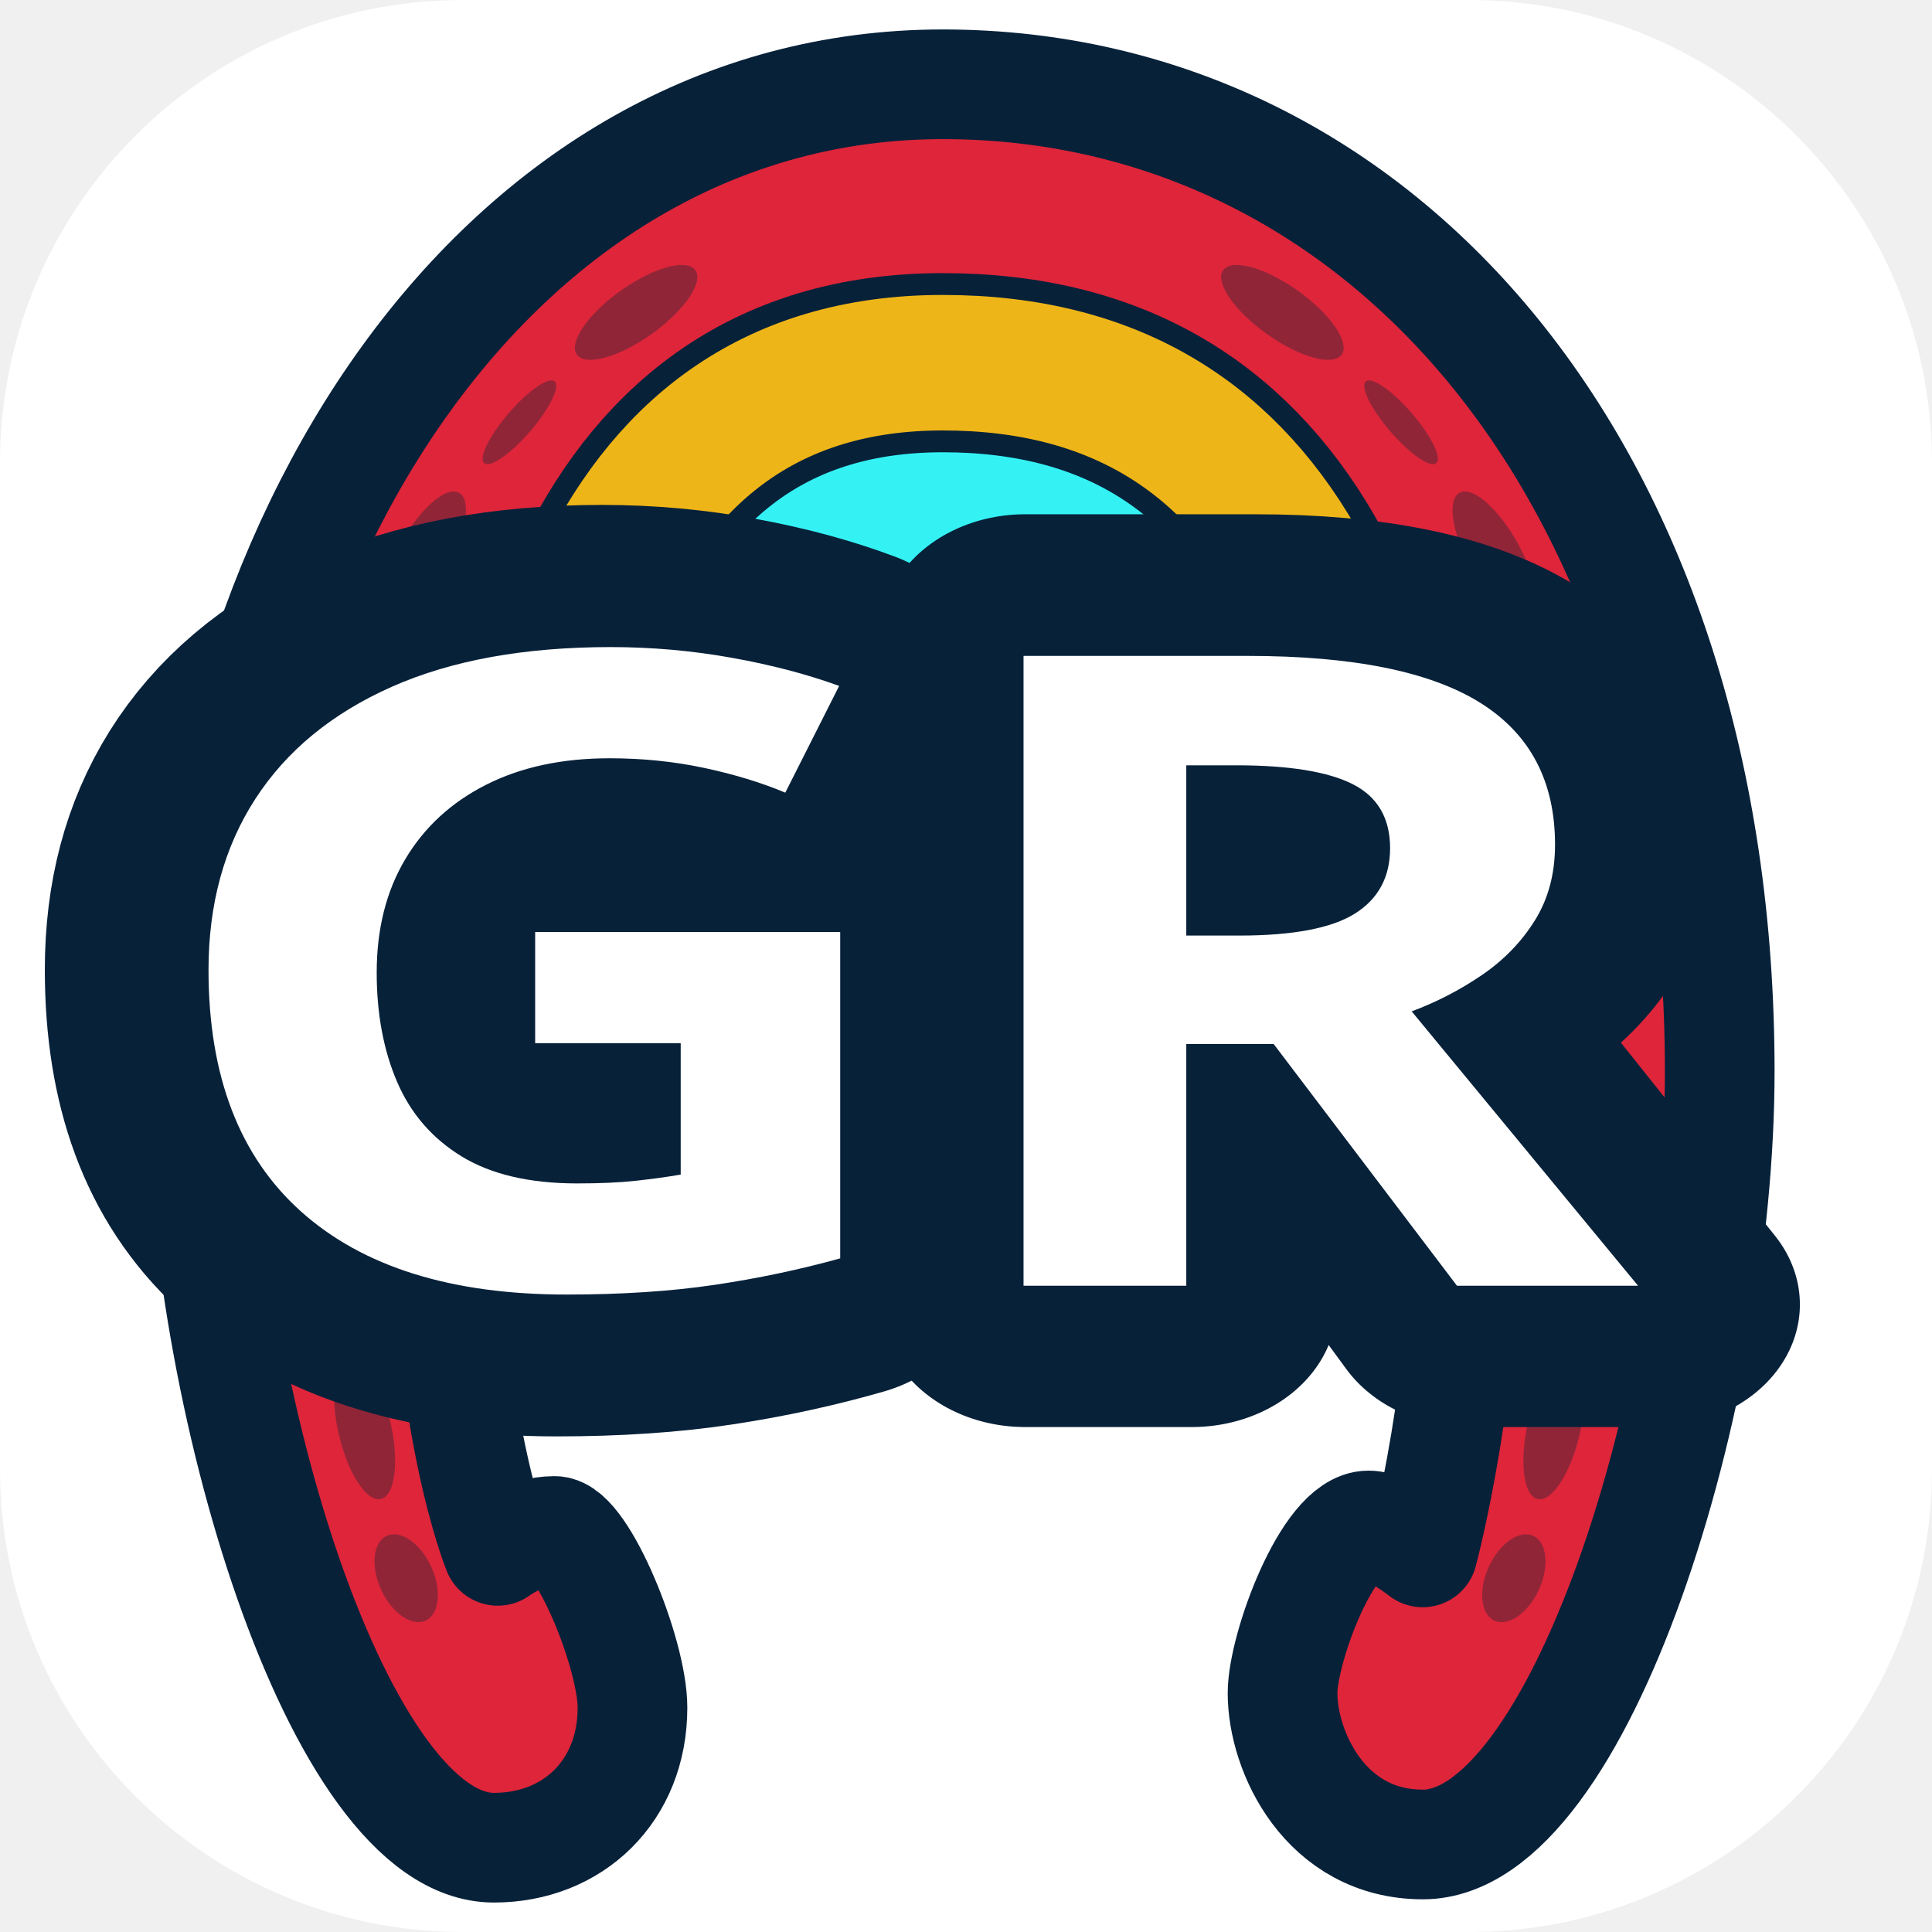
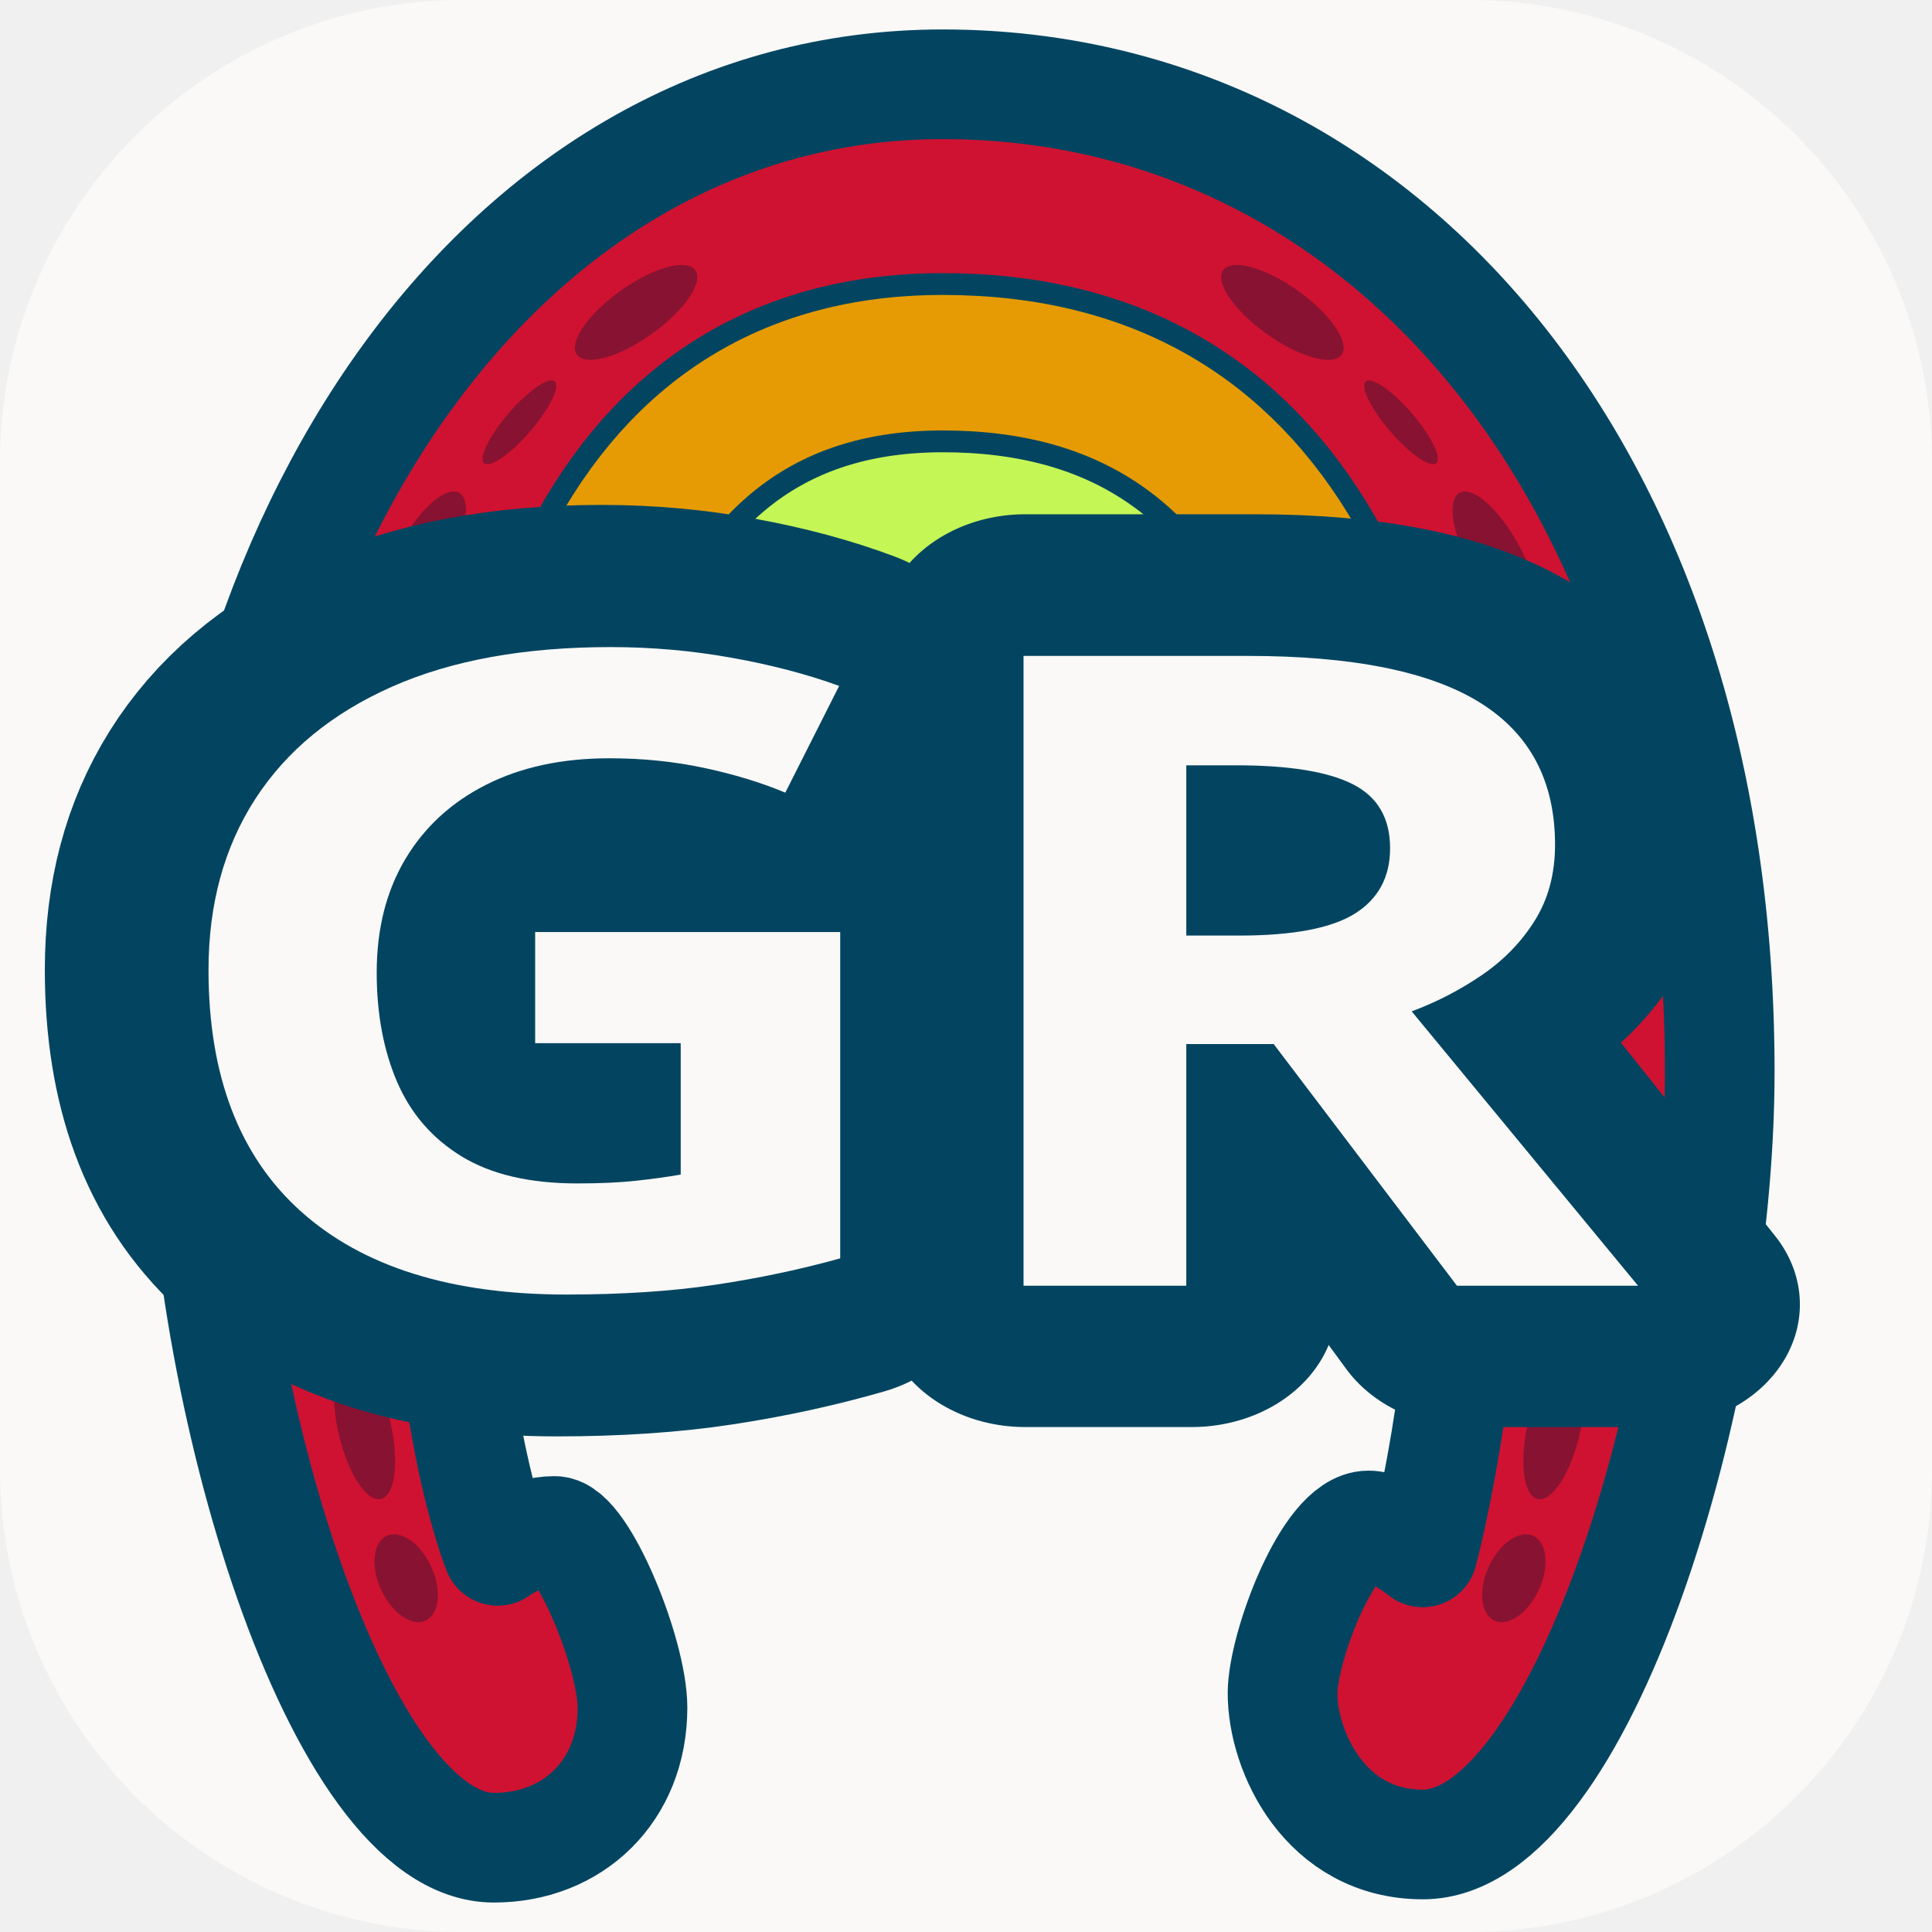
<svg xmlns="http://www.w3.org/2000/svg" xmlns:xlink="http://www.w3.org/1999/xlink" width="200mm" height="200mm" viewBox="0 0 200 200" version="1.1" id="svg1" xml:space="preserve">
  <defs id="defs1">
+     <linearGradient id="swatch3">
+       <stop style="stop-color:#ffffff;stop-opacity:1;" offset="0" id="stop3" />
+     </linearGradient>
+     <linearGradient id="swatch2">
+       <stop style="stop-color:#faf9f7;stop-opacity:1;" offset="0" id="stop2" />
+     </linearGradient>
+     <linearGradient id="swatch1">
+       <stop style="stop-color:#eeb518;stop-opacity:1;" offset="0" id="stop1" />
+     </linearGradient>
    <linearGradient id="swatch41">
      <stop style="stop-color:#d9ac0a;stop-opacity:1;" offset="0" id="stop41" />
    </linearGradient>
    <linearGradient id="swatch40">
      <stop style="stop-color:#ea763f;stop-opacity:1;" offset="0" id="stop40" />
    </linearGradient>
    <linearGradient id="swatch39">
      <stop style="stop-color:#8dee52;stop-opacity:1;" offset="0" id="stop39" />
    </linearGradient>
    <linearGradient id="swatch272">
      <stop style="stop-color:#532f80;stop-opacity:1;" offset="0" id="stop272" />
    </linearGradient>
    <linearGradient id="swatch271">
      <stop style="stop-color:#532f80;stop-opacity:1;" offset="0" id="stop271" />
    </linearGradient>
    <linearGradient id="swatch63">
      <stop style="stop-color:#fffddb;stop-opacity:1;" offset="0" id="stop63" />
    </linearGradient>
    <linearGradient id="swatch33">
-       <stop style="stop-color:#072139;stop-opacity:1;" offset="0" id="stop33" />
+       <stop style="stop-color:#034561;stop-opacity:1;" offset="0" id="stop33" />
    </linearGradient>
    <linearGradient id="swatch13">
      <stop style="stop-color:#532f80;stop-opacity:1;" offset="0" id="stop13" />
    </linearGradient>
    <linearGradient id="swatch12">
      <stop style="stop-color:#cb4b2c;stop-opacity:1;" offset="0" id="stop12" />
    </linearGradient>
    <linearGradient id="swatch11">
      <stop style="stop-color:#532f80;stop-opacity:1;" offset="0" id="stop11" />
    </linearGradient>
    <linearGradient id="swatch10">
      <stop style="stop-color:#eb9206;stop-opacity:1;" offset="0" id="stop10" />
    </linearGradient>
    <linearGradient id="swatch9">
      <stop style="stop-color:#532f80;stop-opacity:1;" offset="0" id="stop9" />
    </linearGradient>
    <linearGradient id="swatch8">
      <stop style="stop-color:#ffeb69;stop-opacity:1;" offset="0" id="stop8" />
    </linearGradient>
    <linearGradient id="swatch7">
      <stop style="stop-color:#532f80;stop-opacity:1;" offset="0" id="stop7" />
    </linearGradient>
    <linearGradient id="swatch4">
      <stop style="stop-color:#532f80;stop-opacity:1;" offset="0" id="stop4" />
    </linearGradient>
    <linearGradient id="swatch15">
      <stop style="stop-color:#b71f1f;stop-opacity:1;" offset="0" id="stop16" />
    </linearGradient>
    <rect x="92.974" y="168.173" width="597.492" height="407.443" id="rect16" />
    <rect x="92.974" y="168.173" width="597.492" height="407.443" id="rect3" />
    <rect x="92.974" y="168.173" width="597.492" height="407.443" id="rect4" />
    <rect x="92.974" y="168.173" width="597.492" height="407.443" id="rect31" />
    <rect x="92.974" y="168.173" width="597.492" height="407.443" id="rect32" />
    <rect x="92.974" y="168.173" width="597.492" height="407.443" id="rect33" />
    <rect x="92.974" y="168.173" width="597.492" height="407.443" id="rect3-5" />
    <rect x="92.974" y="168.173" width="597.492" height="407.443" id="rect32-3" />
    <linearGradient xlink:href="#swatch33" id="linearGradient272" x1="14.531" y1="100" x2="184.248" y2="100" gradientUnits="userSpaceOnUse" />
-     <linearGradient xlink:href="#swatch33" id="linearGradient41" x1="42.632" y1="71.39" x2="155.787" y2="71.39" gradientUnits="userSpaceOnUse" />
-     <linearGradient xlink:href="#swatch33" id="linearGradient2" gradientUnits="userSpaceOnUse" x1="97.046" y1="277.806" x2="378.819" y2="277.806" />
-     <linearGradient xlink:href="#swatch33" id="linearGradient3" gradientUnits="userSpaceOnUse" x1="97.046" y1="277.806" x2="378.819" y2="277.806" />
+     <linearGradient xlink:href="#swatch33" id="linearGradient1" x1="41.193" y1="70.67" x2="157.226" y2="70.67" gradientUnits="userSpaceOnUse" />
+     <linearGradient xlink:href="#swatch2" id="linearGradient2" x1="0" y1="100" x2="200" y2="100" gradientUnits="userSpaceOnUse" />
    <linearGradient xlink:href="#swatch33" id="linearGradient4" gradientUnits="userSpaceOnUse" x1="97.046" y1="277.806" x2="378.819" y2="277.806" />
-     <linearGradient xlink:href="#swatch12" id="linearGradient5" gradientUnits="userSpaceOnUse" x1="92.148" y1="277.614" x2="385.829" y2="277.614" />
-     <linearGradient xlink:href="#swatch10" id="linearGradient6" gradientUnits="userSpaceOnUse" x1="92.148" y1="277.614" x2="385.829" y2="277.614" />
-     <linearGradient xlink:href="#swatch8" id="linearGradient7" gradientUnits="userSpaceOnUse" x1="92.148" y1="277.614" x2="385.829" y2="277.614" />
-     <linearGradient xlink:href="#swatch33" id="linearGradient8" gradientUnits="userSpaceOnUse" x1="73.588" y1="277.806" x2="402.277" y2="277.806" />
+     <linearGradient xlink:href="#swatch33" id="linearGradient5" gradientUnits="userSpaceOnUse" x1="97.046" y1="277.806" x2="378.819" y2="277.806" />
+     <linearGradient xlink:href="#swatch33" id="linearGradient6" gradientUnits="userSpaceOnUse" x1="97.046" y1="277.806" x2="378.819" y2="277.806" />
+     <linearGradient xlink:href="#swatch12" id="linearGradient7" gradientUnits="userSpaceOnUse" x1="92.148" y1="277.614" x2="385.829" y2="277.614" />
+     <linearGradient xlink:href="#swatch10" id="linearGradient8" gradientUnits="userSpaceOnUse" x1="92.148" y1="277.614" x2="385.829" y2="277.614" />
+     <linearGradient xlink:href="#swatch8" id="linearGradient9" gradientUnits="userSpaceOnUse" x1="92.148" y1="277.614" x2="385.829" y2="277.614" />
+     <linearGradient xlink:href="#swatch33" id="linearGradient11" gradientUnits="userSpaceOnUse" x1="73.588" y1="277.806" x2="402.277" y2="277.806" />
+     <linearGradient xlink:href="#swatch2" id="linearGradient14" gradientUnits="userSpaceOnUse" x1="100.653" y1="277.614" x2="377.325" y2="277.614" />
  </defs>
  <g id="layer4">
-     <rect style="fill:#ffffff;fill-opacity:1;stroke:none;stroke-width:14.278;stroke-linejoin:round;stroke-dasharray:none;stroke-opacity:1" id="rect55" width="200" height="200" x="-1.0658141e-14" y="-3.5527137e-15" rx="47.915" ry="47.915" />
+     <rect style="fill:url(#linearGradient2);fill-opacity:1;stroke:none;stroke-width:14.278;stroke-linejoin:round;stroke-dasharray:none;stroke-opacity:1" id="rect55" width="200" height="200" x="-1.0658141e-14" y="-3.5527137e-15" rx="47.915" ry="47.915" />
  </g>
  <g id="layer2" style="display:inline;opacity:1" transform="matrix(0.9557212,0,0,0.9557212,4.411581,4.427879)">
-     <path style="fill:#de253a;fill-opacity:1;stroke:url(#linearGradient272);stroke-width:11.879;stroke-linejoin:round;stroke-dasharray:none;stroke-opacity:1" d="m 149.507,195.153 c 16.929,0 32.151,-48.642 32.151,-83.731 0,-64.476 -36.434,-106.925 -84.16,-106.925 -47.726,0 -80.378,49.275 -80.378,106.9 0,34.98 14.936,84.105 31.763,84.105 8.55,0 15.009,-6.125 15.009,-15.172 0,-5.88 -5.462,-19.133 -8.438,-19.133 -3.301,0 -6.155,2.152 -6.155,2.152 0,0 -5.75,-13.91 -5.75,-41.314 0,-42.111 16.226,-81.364 53.949,-81.364 37.722,0 56.931,33.628 56.931,81.738 0,22.846 -4.946,41.106 -4.946,41.106 0,0 -3.685,-2.915 -5.868,-2.915 -4.416,0 -9.311,13.311 -9.311,18.161 0,6.342 4.641,16.392 15.203,16.392 z" id="path16" />
-     <path d="m 50.896,116.017 c 0,-42.111 8.88,-81.364 46.602,-81.364 37.722,0 50.025,33.628 50.025,81.738" style="fill:#34f2f4;fill-opacity:1;stroke:url(#linearGradient41);stroke-width:19.405;stroke-linejoin:round;stroke-dasharray:none;stroke-opacity:1" id="path1" />
-     <path d="m 50.896,116.017 c 0,-42.111 8.88,-81.364 46.602,-81.364 37.722,0 50.025,33.628 50.025,81.738" style="display:inline;opacity:1;fill:none;fill-opacity:1;stroke:#eeb518;stroke-width:14.677;stroke-linejoin:round;stroke-dasharray:none;stroke-opacity:1" id="path39" />
-     <g id="g6" style="opacity:0.378;mix-blend-mode:darken;fill:#13d636;fill-opacity:1">
+     <path style="fill:#cf1231;fill-opacity:1;stroke:url(#linearGradient272);stroke-width:11.879;stroke-linejoin:round;stroke-dasharray:none;stroke-opacity:1" d="m 149.507,195.153 c 16.929,0 32.151,-48.642 32.151,-83.731 0,-64.476 -36.434,-106.925 -84.16,-106.925 -47.726,0 -80.378,49.275 -80.378,106.9 0,34.98 14.936,84.105 31.763,84.105 8.55,0 15.009,-6.125 15.009,-15.172 0,-5.88 -5.462,-19.133 -8.438,-19.133 -3.301,0 -6.155,2.152 -6.155,2.152 0,0 -5.75,-13.91 -5.75,-41.314 0,-42.111 16.226,-81.364 53.949,-81.364 37.722,0 56.931,33.628 56.931,81.738 0,22.846 -4.946,41.106 -4.946,41.106 0,0 -3.685,-2.915 -5.868,-2.915 -4.416,0 -9.311,13.311 -9.311,18.161 0,6.342 4.641,16.392 15.203,16.392 z" id="path16" />
+     <path d="m 50.896,116.017 c 0,-42.111 8.88,-81.364 46.602,-81.364 37.722,0 50.025,33.628 50.025,81.738" style="fill:#c4f656;fill-opacity:1;stroke:url(#linearGradient1);stroke-width:19.405;stroke-linejoin:round;stroke-dasharray:none;stroke-opacity:1" id="path1" />
+     <path d="m 50.896,116.017 c 0,-42.111 8.88,-81.364 46.602,-81.364 37.722,0 50.025,33.628 50.025,81.738" style="display:inline;opacity:1;fill:none;fill-opacity:1;stroke:#e69b04;stroke-width:14.677;stroke-linejoin:round;stroke-dasharray:none;stroke-opacity:1" id="path39" />
+     <g id="g6" style="opacity:0.378;mix-blend-mode:darken;fill:#13d636;fill-opacity:1;stroke:none">
      <path id="ellipse28" style="opacity:1;mix-blend-mode:normal;fill:#13d636;fill-opacity:1;stroke:none;stroke-width:3.805;stroke-linejoin:round;stroke-dasharray:none;stroke-opacity:1" d="m 69.201,24.067 c -1.654,0.011 -4.186,1.08 -6.573,2.776 -3.548,2.521 -5.682,5.622 -4.767,6.926 0.915,1.304 4.532,0.319 8.079,-2.202 3.547,-2.52 5.681,-5.621 4.767,-6.925 -0.268,-0.383 -0.785,-0.58 -1.505,-0.575 z m 60.168,-5e-6 c -0.721,-0.005 -1.237,0.193 -1.505,0.575 -0.914,1.305 1.22,4.405 4.767,6.925 3.547,2.52 7.164,3.506 8.079,2.202 0.915,-1.304 -1.22,-4.405 -4.767,-6.926 -2.387,-1.696 -4.919,-2.766 -6.573,-2.776 z m -84.976,24.54 c -1.542,0.133 -3.863,2.462 -5.623,5.642 -2.113,3.818 -2.703,7.543 -1.318,8.32 1.385,0.777 4.222,-1.688 6.335,-5.506 2.113,-3.818 2.703,-7.543 1.318,-8.32 -0.202,-0.114 -0.441,-0.159 -0.711,-0.136 z m 109.785,-3e-6 c -0.27,-0.023 -0.509,0.023 -0.711,0.136 -1.386,0.777 -0.796,4.502 1.318,8.32 2.113,3.818 4.95,6.284 6.335,5.506 1.386,-0.777 0.796,-4.502 -1.318,-8.32 -1.761,-3.181 -4.082,-5.51 -5.624,-5.642 z M 32.002,79.474 c -1.503,0.221 -3.157,3.35 -3.853,7.29 -0.76,4.304 -0.11,8.019 1.451,8.298 1.561,0.28 3.443,-2.982 4.204,-7.286 0.76,-4.304 0.11,-8.019 -1.451,-8.298 -0.114,-0.02 -0.231,-0.022 -0.351,-0.004 z m 134.567,6e-6 c -0.12,-0.018 -0.237,-0.016 -0.351,0.004 -1.561,0.28 -2.211,3.995 -1.451,8.298 0.76,4.303 2.642,7.565 4.203,7.286 1.562,-0.279 2.211,-3.995 1.451,-8.298 -0.696,-3.94 -2.349,-7.069 -3.852,-7.29 z M 29.545,111.208 c -1.584,0.09 -2.667,3.702 -2.42,8.066 0.247,4.363 1.73,7.827 3.314,7.737 1.583,-0.09 2.667,-3.701 2.42,-8.065 -0.247,-4.364 -1.73,-7.828 -3.314,-7.737 z m 139.481,4e-5 c -1.584,-0.091 -3.067,3.373 -3.314,7.737 -0.247,4.364 0.837,7.975 2.42,8.065 1.583,0.09 3.067,-3.373 3.314,-7.737 0.247,-4.363 -0.837,-7.974 -2.42,-8.066 z M 33.444,142.29 c -0.121,-0.011 -0.237,-0.004 -0.35,0.022 -1.545,0.36 -2.004,4.104 -1.024,8.362 0.98,4.258 3.026,7.418 4.571,7.058 1.545,-0.36 2.004,-4.104 1.024,-8.362 -0.897,-3.899 -2.709,-6.937 -4.221,-7.08 z m 131.682,5e-5 c -1.512,0.143 -3.324,3.181 -4.221,7.08 -0.98,4.258 -0.521,8.002 1.024,8.362 1.545,0.36 3.592,-2.8 4.571,-7.058 0.98,-4.258 0.521,-8.002 -1.024,-8.362 -0.113,-0.026 -0.23,-0.034 -0.35,-0.022 z" />
      <ellipse style="fill:#13d636;fill-opacity:1;stroke:none;stroke-width:11.879;stroke-linejoin:round;stroke-dasharray:none" id="path6" cx="-33.335" cy="167.63" rx="2.985" ry="5.049" transform="rotate(-24.56857)" />
      <ellipse style="fill:#13d636;fill-opacity:1;stroke:none;stroke-width:11.879;stroke-linejoin:round;stroke-dasharray:none" id="ellipse6" cx="-214.079" cy="84.999" rx="2.985" ry="5.049" transform="matrix(-0.9094643,-0.415782,-0.415782,0.9094643,0,0)" />
      <ellipse style="fill:#13d636;fill-opacity:1;stroke:none;stroke-width:11.879;stroke-linejoin:round;stroke-dasharray:none" id="path7" cx="2.597" cy="65.957" rx="5.847" ry="1.523" transform="rotate(-49.22582)" />
      <ellipse style="fill:#13d636;fill-opacity:1;stroke:none;stroke-width:11.879;stroke-linejoin:round;stroke-dasharray:none" id="ellipse7" cx="-127.224" cy="-84.579" rx="5.847" ry="1.523" transform="matrix(-0.6530794,-0.7572894,-0.7572894,0.6530794,0,0)" />
    </g>
  </g>
  <g id="layer1" style="display:inline;fill:#ffffff" transform="matrix(0.969059,0,0,0.969059,3.078176,3.106097)">
    <g id="g16" transform="matrix(2.017276,0,0,2.017276,-163.4567,-93.07638)" style="display:none;fill:#ffffff">
-       <text xml:space="preserve" transform="matrix(0.2645833,0,0,0.2645833,65.78041,25.33546)" id="text29" style="font-style:normal;font-variant:normal;font-weight:800;font-stretch:normal;font-size:192px;font-family:Lexend;-inkscape-font-specification:'Lexend, Ultra-Bold';font-variant-ligatures:normal;font-variant-caps:normal;font-variant-numeric:normal;font-variant-east-asian:normal;white-space:pre;shape-inside:url(#rect31);display:inline;fill:#ffffff;fill-opacity:1;stroke:url(#linearGradient2);stroke-width:51.284;stroke-linejoin:round;stroke-dasharray:none;stroke-opacity:1">
-         <tspan x="92.973" y="345.774" id="tspan1">GR</tspan>
+       <text xml:space="preserve" transform="matrix(0.2645833,0,0,0.2645833,65.78041,25.33546)" id="text29" style="font-style:normal;font-variant:normal;font-weight:800;font-stretch:normal;font-size:192px;font-family:Lexend;-inkscape-font-specification:'Lexend, Ultra-Bold';font-variant-ligatures:normal;font-variant-caps:normal;font-variant-numeric:normal;font-variant-east-asian:normal;white-space:pre;shape-inside:url(#rect31);display:inline;fill:#ffffff;fill-opacity:1;stroke:url(#linearGradient4);stroke-width:51.284;stroke-linejoin:round;stroke-dasharray:none;stroke-opacity:1">
+         <tspan x="92.973" y="345.774" id="tspan9">GR</tspan>
      </text>
-       <text xml:space="preserve" transform="matrix(0.2645833,0,0,0.2645833,67.376,26.93106)" id="text30" style="font-style:normal;font-variant:normal;font-weight:800;font-stretch:normal;font-size:192px;font-family:Lexend;-inkscape-font-specification:'Lexend, Ultra-Bold';font-variant-ligatures:normal;font-variant-caps:normal;font-variant-numeric:normal;font-variant-east-asian:normal;white-space:pre;shape-inside:url(#rect32);display:inline;fill:#ffffff;fill-opacity:1;stroke:url(#linearGradient3);stroke-width:51.284;stroke-linejoin:round;stroke-dasharray:none;stroke-opacity:1">
-         <tspan x="92.973" y="345.774" id="tspan2">GR</tspan>
+       <text xml:space="preserve" transform="matrix(0.2645833,0,0,0.2645833,67.376,26.93106)" id="text30" style="font-style:normal;font-variant:normal;font-weight:800;font-stretch:normal;font-size:192px;font-family:Lexend;-inkscape-font-specification:'Lexend, Ultra-Bold';font-variant-ligatures:normal;font-variant-caps:normal;font-variant-numeric:normal;font-variant-east-asian:normal;white-space:pre;shape-inside:url(#rect32);display:inline;fill:#ffffff;fill-opacity:1;stroke:url(#linearGradient5);stroke-width:51.284;stroke-linejoin:round;stroke-dasharray:none;stroke-opacity:1">
+         <tspan x="92.973" y="345.774" id="tspan10">GR</tspan>
      </text>
-       <text xml:space="preserve" transform="matrix(0.2645833,0,0,0.2645833,68.97159,28.52665)" id="text31" style="font-style:normal;font-variant:normal;font-weight:800;font-stretch:normal;font-size:192px;font-family:Lexend;-inkscape-font-specification:'Lexend, Ultra-Bold';font-variant-ligatures:normal;font-variant-caps:normal;font-variant-numeric:normal;font-variant-east-asian:normal;white-space:pre;shape-inside:url(#rect33);display:inline;fill:#ffffff;fill-opacity:1;stroke:url(#linearGradient4);stroke-width:51.284;stroke-linejoin:round;stroke-dasharray:none;stroke-opacity:1">
-         <tspan x="92.973" y="345.774" id="tspan3">GR</tspan>
+       <text xml:space="preserve" transform="matrix(0.2645833,0,0,0.2645833,68.97159,28.52665)" id="text31" style="font-style:normal;font-variant:normal;font-weight:800;font-stretch:normal;font-size:192px;font-family:Lexend;-inkscape-font-specification:'Lexend, Ultra-Bold';font-variant-ligatures:normal;font-variant-caps:normal;font-variant-numeric:normal;font-variant-east-asian:normal;white-space:pre;shape-inside:url(#rect33);display:inline;fill:#ffffff;fill-opacity:1;stroke:url(#linearGradient6);stroke-width:51.284;stroke-linejoin:round;stroke-dasharray:none;stroke-opacity:1">
+         <tspan x="92.973" y="345.774" id="tspan11">GR</tspan>
      </text>
-       <text xml:space="preserve" transform="matrix(0.2645833,0,0,0.2645833,65.78041,25.33546)" id="text16" style="font-style:normal;font-variant:normal;font-weight:800;font-stretch:normal;font-size:192px;font-family:Lexend;-inkscape-font-specification:'Lexend, Ultra-Bold';font-variant-ligatures:normal;font-variant-caps:normal;font-variant-numeric:normal;font-variant-east-asian:normal;white-space:pre;shape-inside:url(#rect16);display:inline;fill:#ffffff;fill-opacity:1;stroke:url(#linearGradient5);stroke-width:7.598;stroke-linejoin:round;stroke-dasharray:none;stroke-opacity:1">
-         <tspan x="92.973" y="345.774" id="tspan4">GR</tspan>
+       <text xml:space="preserve" transform="matrix(0.2645833,0,0,0.2645833,65.78041,25.33546)" id="text16" style="font-style:normal;font-variant:normal;font-weight:800;font-stretch:normal;font-size:192px;font-family:Lexend;-inkscape-font-specification:'Lexend, Ultra-Bold';font-variant-ligatures:normal;font-variant-caps:normal;font-variant-numeric:normal;font-variant-east-asian:normal;white-space:pre;shape-inside:url(#rect16);display:inline;fill:#ffffff;fill-opacity:1;stroke:url(#linearGradient7);stroke-width:7.598;stroke-linejoin:round;stroke-dasharray:none;stroke-opacity:1">
+         <tspan x="92.973" y="345.774" id="tspan12">GR</tspan>
      </text>
-       <text xml:space="preserve" transform="matrix(0.2645833,0,0,0.2645833,67.376,26.93106)" id="text3" style="font-style:normal;font-variant:normal;font-weight:800;font-stretch:normal;font-size:192px;font-family:Lexend;-inkscape-font-specification:'Lexend, Ultra-Bold';font-variant-ligatures:normal;font-variant-caps:normal;font-variant-numeric:normal;font-variant-east-asian:normal;white-space:pre;shape-inside:url(#rect3);display:inline;fill:#ffffff;fill-opacity:1;stroke:url(#linearGradient6);stroke-width:7.598;stroke-linejoin:round;stroke-dasharray:none;stroke-opacity:1">
-         <tspan x="92.973" y="345.774" id="tspan5">GR</tspan>
+       <text xml:space="preserve" transform="matrix(0.2645833,0,0,0.2645833,67.376,26.93106)" id="text3" style="font-style:normal;font-variant:normal;font-weight:800;font-stretch:normal;font-size:192px;font-family:Lexend;-inkscape-font-specification:'Lexend, Ultra-Bold';font-variant-ligatures:normal;font-variant-caps:normal;font-variant-numeric:normal;font-variant-east-asian:normal;white-space:pre;shape-inside:url(#rect3);display:inline;fill:#ffffff;fill-opacity:1;stroke:url(#linearGradient8);stroke-width:7.598;stroke-linejoin:round;stroke-dasharray:none;stroke-opacity:1">
+         <tspan x="92.973" y="345.774" id="tspan13">GR</tspan>
      </text>
-       <text xml:space="preserve" transform="matrix(0.2645833,0,0,0.2645833,68.97159,28.52665)" id="text4" style="font-style:normal;font-variant:normal;font-weight:800;font-stretch:normal;font-size:192px;font-family:Lexend;-inkscape-font-specification:'Lexend, Ultra-Bold';font-variant-ligatures:normal;font-variant-caps:normal;font-variant-numeric:normal;font-variant-east-asian:normal;white-space:pre;shape-inside:url(#rect4);display:inline;fill:#ffffff;fill-opacity:1;stroke:url(#linearGradient7);stroke-width:7.598;stroke-linejoin:round;stroke-dasharray:none;stroke-opacity:1">
-         <tspan x="92.973" y="345.774" id="tspan6">GR</tspan>
+       <text xml:space="preserve" transform="matrix(0.2645833,0,0,0.2645833,68.97159,28.52665)" id="text4" style="font-style:normal;font-variant:normal;font-weight:800;font-stretch:normal;font-size:192px;font-family:Lexend;-inkscape-font-specification:'Lexend, Ultra-Bold';font-variant-ligatures:normal;font-variant-caps:normal;font-variant-numeric:normal;font-variant-east-asian:normal;white-space:pre;shape-inside:url(#rect4);display:inline;fill:#ffffff;fill-opacity:1;stroke:url(#linearGradient9);stroke-width:7.598;stroke-linejoin:round;stroke-dasharray:none;stroke-opacity:1">
+         <tspan x="92.973" y="345.774" id="tspan14">GR</tspan>
      </text>
    </g>
    <g id="g44" transform="matrix(1.123831,0,0,0.9194573,-13.96685,-4.310661)" style="fill:#ffffff">
-       <text xml:space="preserve" transform="matrix(0.5471141,0,0,0.56581,-29.33013,-42.88235)" id="text30-8" style="font-style:normal;font-variant:normal;font-weight:900;font-stretch:normal;font-size:192px;font-family:Lexend;-inkscape-font-specification:'Lexend, Heavy';font-variant-ligatures:normal;font-variant-caps:normal;font-variant-numeric:normal;font-variant-east-asian:normal;white-space:pre;shape-inside:url(#rect32-3);display:inline;fill:#ffffff;fill-opacity:1;stroke:url(#linearGradient8);stroke-width:50.333;stroke-linejoin:round;stroke-dasharray:none;stroke-opacity:1">
-         <tspan x="92.973" y="345.774" id="tspan7">GR</tspan>
+       <text xml:space="preserve" transform="matrix(0.5471141,0,0,0.56581,-29.33013,-42.88235)" id="text30-8" style="font-style:normal;font-variant:normal;font-weight:900;font-stretch:normal;font-size:192px;font-family:Lexend;-inkscape-font-specification:'Lexend, Heavy';font-variant-ligatures:normal;font-variant-caps:normal;font-variant-numeric:normal;font-variant-east-asian:normal;white-space:pre;shape-inside:url(#rect32-3);display:inline;fill:#ffffff;fill-opacity:1;stroke:url(#linearGradient11);stroke-width:50.333;stroke-linejoin:round;stroke-dasharray:none;stroke-opacity:1">
+         <tspan x="92.973" y="345.774" id="tspan15">GR</tspan>
      </text>
-       <text xml:space="preserve" transform="matrix(0.5337375,0,0,0.5337375,-26.1474,-33.97243)" id="text3-0" style="font-style:normal;font-variant:normal;font-weight:900;font-stretch:normal;font-size:192px;font-family:Lexend;-inkscape-font-specification:'Lexend, Heavy';font-variant-ligatures:normal;font-variant-caps:normal;font-variant-numeric:normal;font-variant-east-asian:normal;white-space:pre;shape-inside:url(#rect3-5);display:inline;fill:#ffffff;fill-opacity:1;stroke:none;stroke-width:0;stroke-linejoin:round;stroke-dasharray:none;stroke-opacity:1">
-         <tspan x="92.973" y="345.774" id="tspan8">GR</tspan>
+       <text xml:space="preserve" transform="matrix(0.5337375,0,0,0.5337375,-26.1474,-33.97243)" id="text3-0" style="font-style:normal;font-variant:normal;font-weight:900;font-stretch:normal;font-size:192px;font-family:Lexend;-inkscape-font-specification:'Lexend, Heavy';font-variant-ligatures:normal;font-variant-caps:normal;font-variant-numeric:normal;font-variant-east-asian:normal;white-space:pre;shape-inside:url(#rect3-5);display:inline;fill:url(#linearGradient14);stroke:none;stroke-width:0;stroke-linejoin:round;stroke-dasharray:none;stroke-opacity:1">
+         <tspan x="92.973" y="345.774" id="tspan16">GR</tspan>
      </text>
    </g>
  </g>
</svg>
